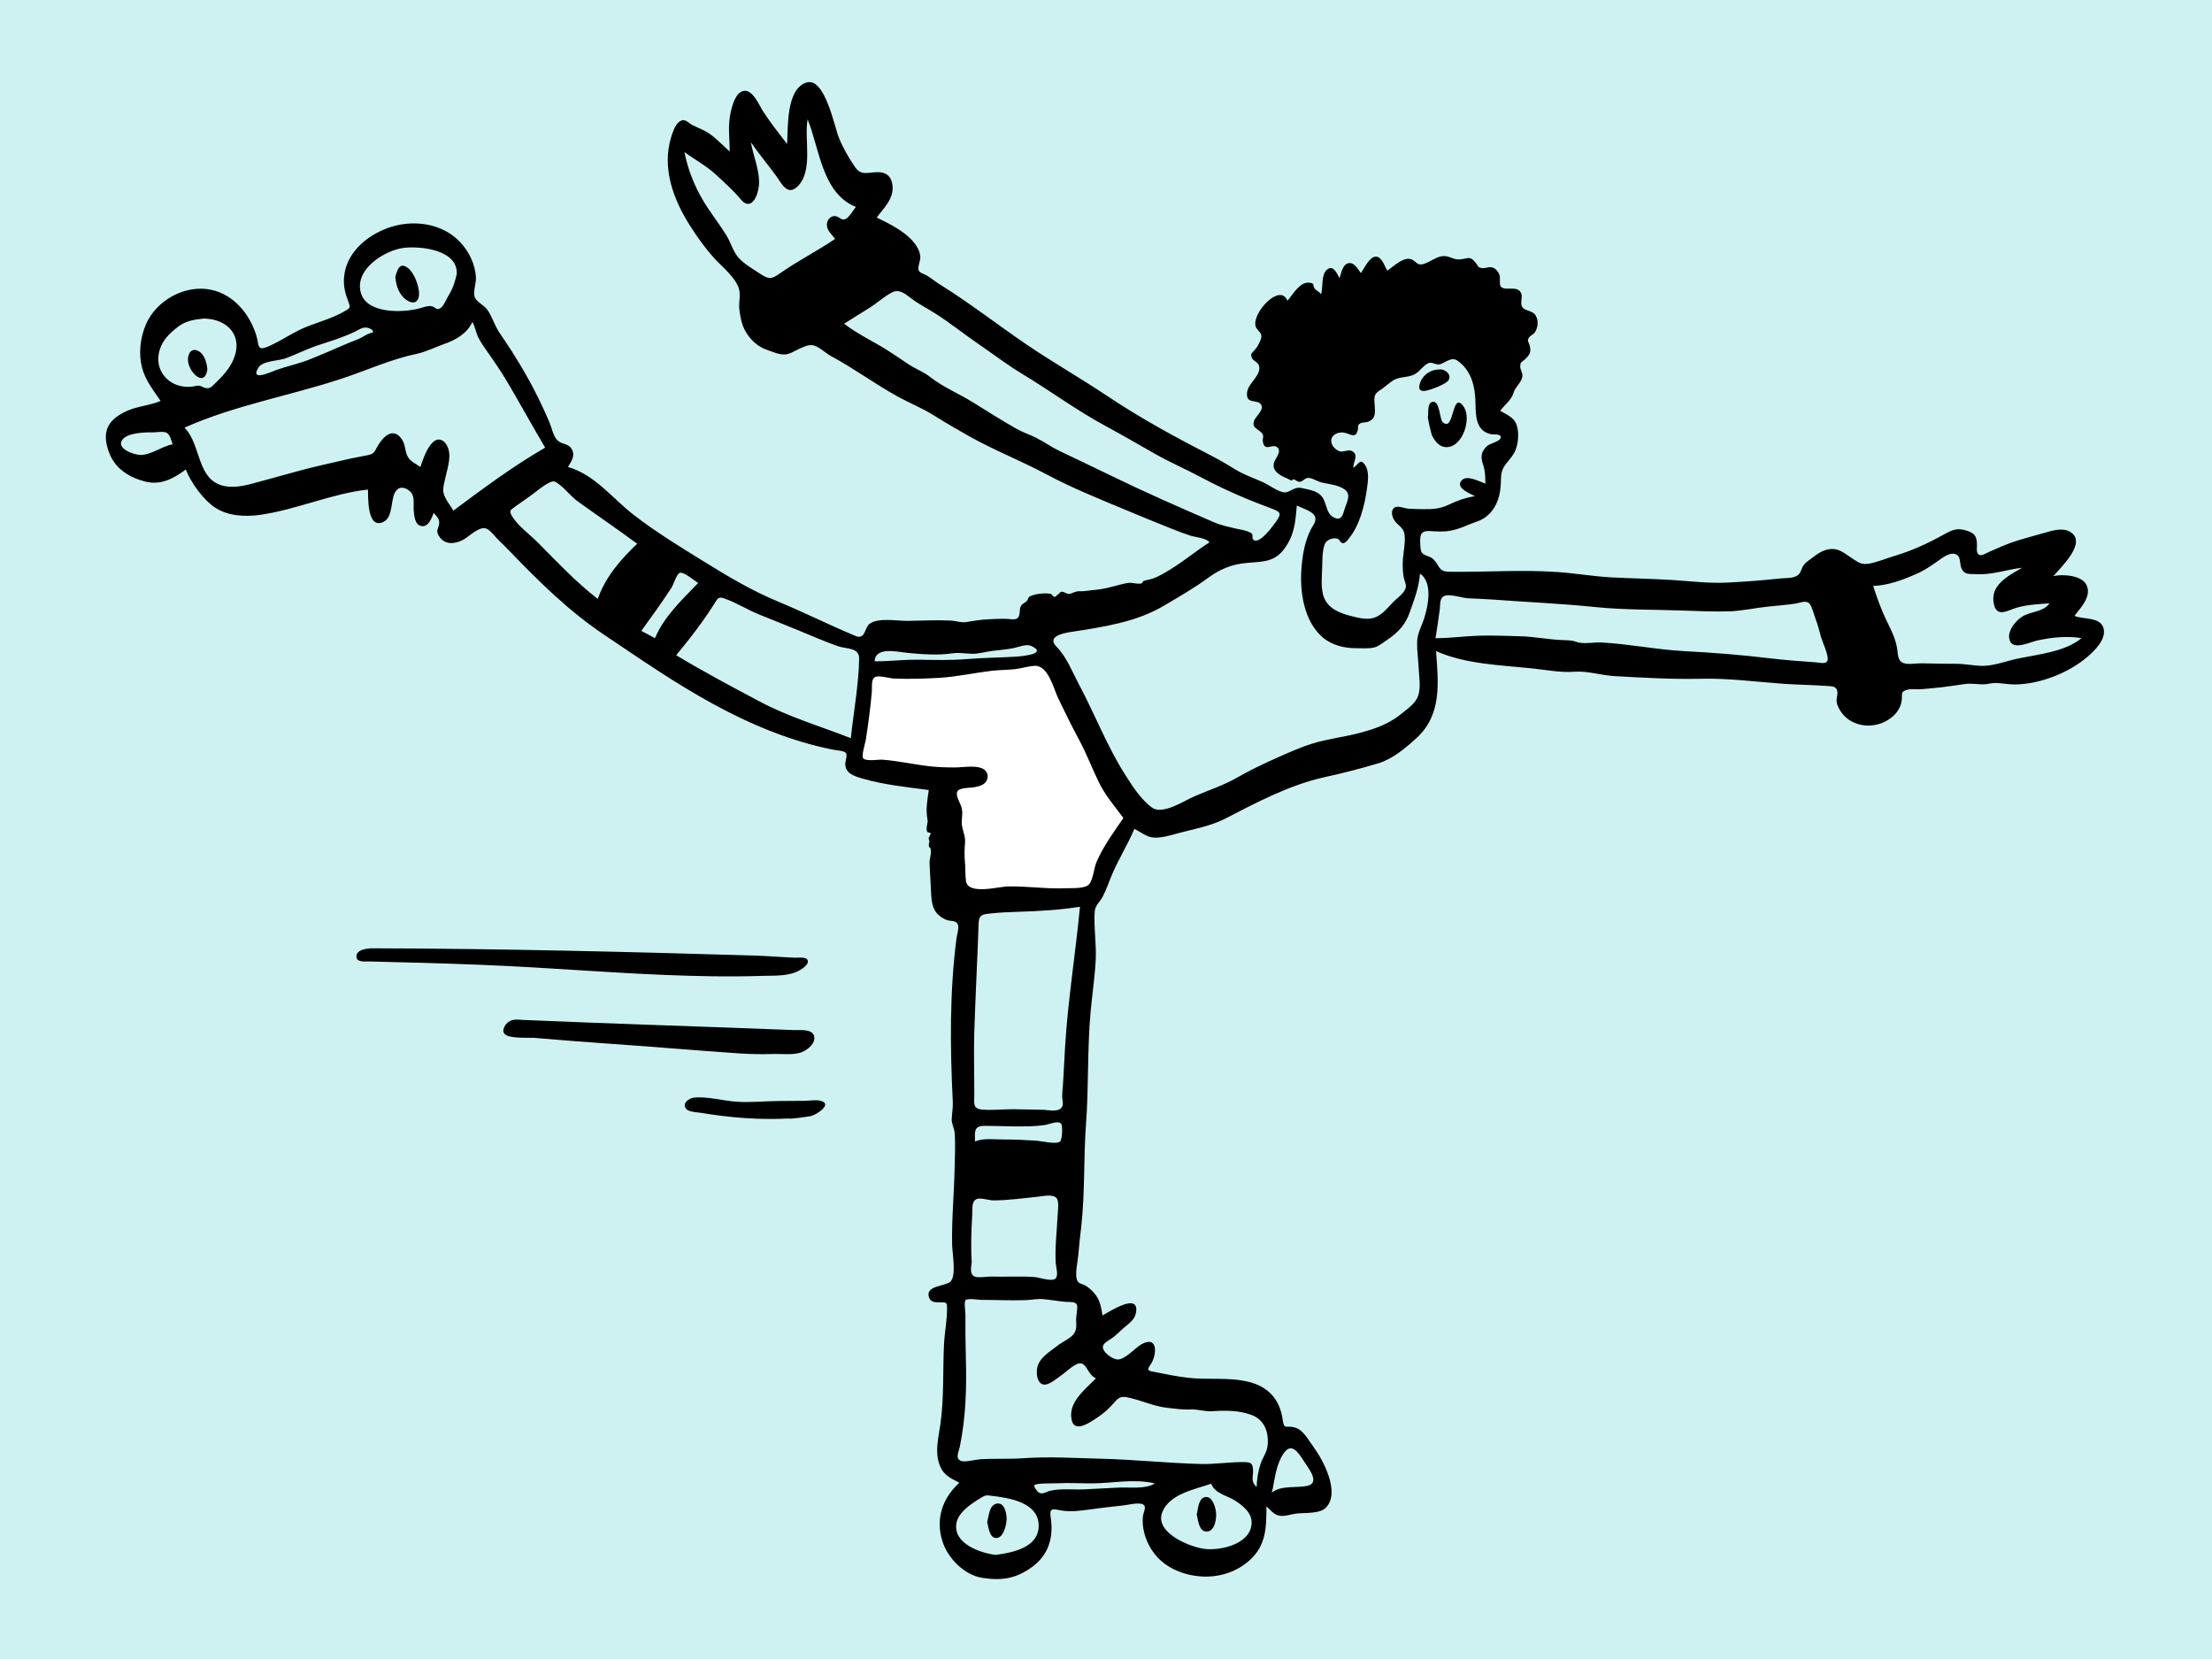
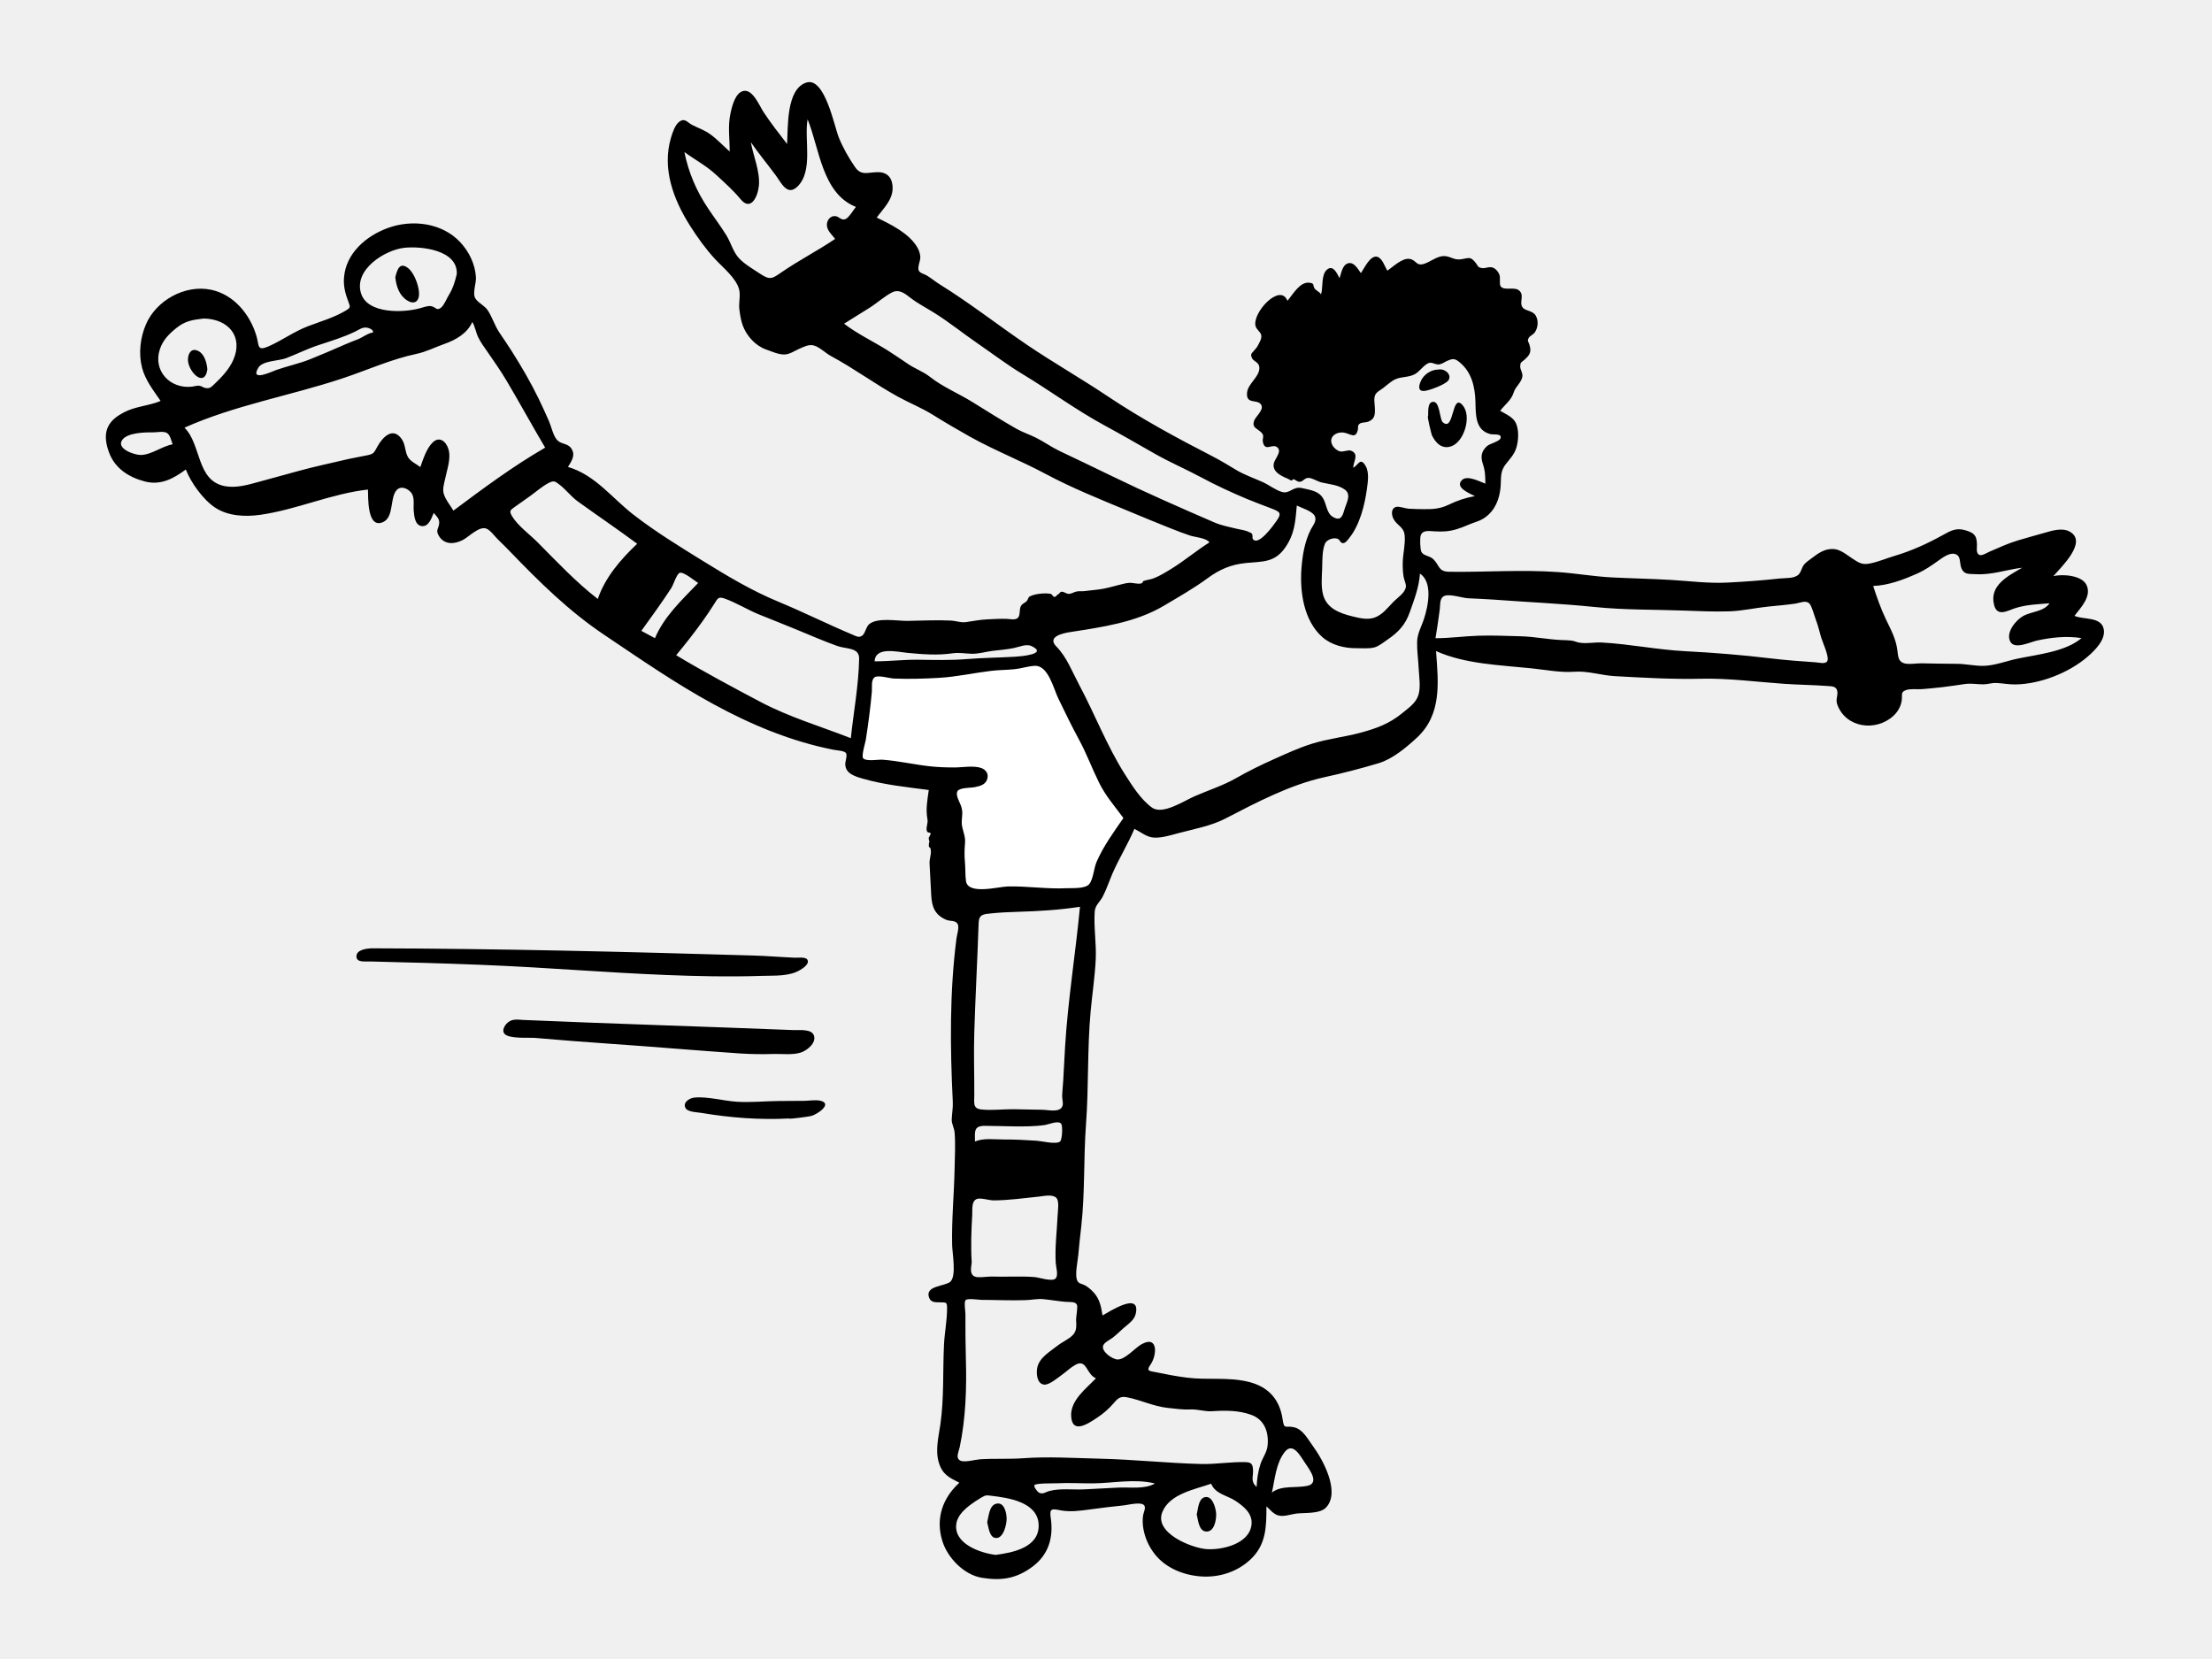
<svg xmlns="http://www.w3.org/2000/svg" viewBox="0 0 1024 768" version="1.1">
-   <g id="react-group-132" stroke="none" stroke-width="1" fill="#CDF2F1" fill-rule="evenodd">
+   <g id="react-group-132" stroke="none" stroke-width="1" fill="#CDF2F1" fill-opacity="1" fill-rule="evenodd">
    <g id="react-group-133">
-       <rect id="react-rect-135" x="0" y="0" width="1024" height="768" />
      <path d="M436.795,309.52 C426.166,310.199 415.45,309.922 404.812,309.584 C403.764,309.55 401.258,309.063 400.619,309.689 C399.885,310.41 400.041,314.384 399.919,315.368 C399.001,322.823 398.081,330.28 397.163,337.735 C396.74,341.159 396.318,344.583 395.896,348.006 C395.776,348.979 394.584,353.188 395.153,354.032 C396.188,355.568 403.599,355.919 405.552,356.295 L428.811,360.775 C431.001,361.197 436.591,361.296 437.607,363.026 C438.251,364.124 437.858,367.096 437.934,368.342 L438.566,378.619 C439.395,392.08 440.224,405.54 441.051,419 C457.513,417.677 473.974,416.354 490.433,415.03 C494.439,414.708 498.445,414.387 502.449,414.065 C503.403,413.988 505.401,414.189 506.18,413.662 C507.88,412.511 509.329,407.586 510.247,405.816 C512.584,401.305 514.922,396.794 517.26,392.282 C519.513,387.935 521.766,383.588 524.019,379.24 C524.596,378.128 526.035,376.271 526,375.055 C525.959,373.683 523.914,371.228 523.275,370.057 C521.403,366.622 519.531,363.187 517.658,359.752 C508.388,342.744 499.119,325.736 489.848,308.729 C489.378,307.867 488.329,304.732 487.41,304.256 C485.625,303.332 479.38,305.191 477.456,305.411 C463.936,306.954 450.38,308.654 436.795,309.52" id="react-path-136" fill="#fff" />
      <g id="react-group-134" transform="translate(49, 38)" fill="#000">
        <path d="M231,242.303 C234.286,246.202 237.572,250.101 240.859,254 C249.572,243.245 258.286,232.49 267,221.735 C262.631,219.783 258.263,217.831 253.895,215.878 C250.018,214.146 250.513,214.97 248.06,218.404 C242.374,226.371 236.686,234.337 231,242.303" id="react-path-137" />
        <path d="M399.041,495.999 C399.027,501.666 399.014,507.333 399,513 C416.334,512.146 433.667,511.293 451,510.439 C450.213,508.062 449.425,505.684 448.638,503.308 C448.023,501.45 447.245,495.837 445.75,494.591 C444.116,493.23 436.933,494.634 434.739,494.713 C422.84,495.142 410.94,495.57 399.041,495.999" id="react-path-138" />
        <path d="M357.748,67 C337.499,79.792 317.25,92.585 297,105.378 C301.471,110.607 305.941,115.835 310.411,121.064 C311.482,122.317 311.672,123.11 312.897,122.988 C314.322,122.846 316.72,120.609 317.907,119.869 C332.262,110.934 346.616,102 360.97,93.066 C365.313,90.362 369.656,87.658 374,84.955 C368.583,78.97 363.165,72.985 357.748,67" id="react-path-139" />
        <path d="M828.225,266.944 C827.493,260.997 824.495,254.952 822.301,249.445 C819.716,242.955 816.993,236.52 814.205,230.116 C812.439,226.061 811.799,227.058 807.183,227.239 C801.788,227.449 796.393,227.661 791,227.872 C795.153,242.951 799.307,258.03 803.46,273.109 C804.179,275.719 805.341,285.505 807.607,286.826 C808.391,287.284 811.101,286.695 811.99,286.662 C814.535,286.566 817.079,286.471 819.624,286.376 C823.083,286.246 826.541,286.117 830,285.987 C829.518,279.633 829.003,273.27 828.225,266.944" id="react-path-140" />
        <path d="M485.636,648.752 C476.355,646.407 466.258,648.629 456.906,648.695 C451.397,648.734 445.9,648.366 440.393,648.65 C438.548,648.745 430.11,648.5 429.823,649.61 C429.602,650.461 431.28,652.607 431.93,652.961 C433.752,653.955 435.033,652.678 436.872,652.205 C441.854,650.919 447.68,651.712 452.8,651.468 C458.156,651.213 463.511,650.894 468.867,650.648 C474.203,650.402 481.011,651.509 485.636,648.752 M30.925,167.677 C30.213,166.045 29.92,163.456 28.284,162.434 C26.769,161.487 23.593,162.179 21.842,162.154 C18.118,162.104 10.033,162.248 7.6,165.638 C4.642,169.759 13.344,172.697 16.245,172.619 C21.287,172.482 25.875,168.609 30.925,167.677 M123.619,115.95 C124.003,114.906 122.656,114.216 121.683,113.884 C119.207,113.038 117.578,114.445 115.399,115.504 C109.897,118.177 103.915,119.944 98.127,121.875 C93.088,123.556 88.414,125.912 83.472,127.805 C79.969,129.147 72.575,128.886 70.558,132.272 C66.574,138.961 77.009,133.944 78.847,133.295 C84.123,131.435 89.739,130.288 94.91,128.162 C99.888,126.116 104.963,124.035 109.889,121.819 C112.136,120.808 114.371,119.95 116.662,119.067 C118.806,118.241 121.339,116.168 123.619,115.95 M274.19,231.883 C272.875,231.077 267.487,226.578 265.677,227.171 C264.263,227.636 262.681,232.804 261.8,234.161 C257.387,240.956 252.628,247.47 247.897,254.042 C249.996,255.172 252.096,256.3 254.196,257.429 C258.478,247.283 266.733,239.69 274.19,231.883 M355.891,268.147 C362.649,268.163 369.344,267.316 376.094,267.41 C383.658,267.515 391.09,267.72 398.646,267.103 C406.082,266.494 413.489,266.464 420.925,266.012 C423.263,265.87 436.287,264.876 428.658,261.152 C426.091,259.899 423.004,261.46 420.216,262.023 C416.986,262.675 413.726,262.919 410.461,263.312 C407.349,263.687 404.045,264.722 400.906,264.646 C397.613,264.565 395.141,263.977 391.831,264.453 C384.97,265.441 378.138,264.888 371.28,264.252 C366.551,263.813 356.17,261.154 355.891,268.147 M539.799,652.954 C544.149,649.446 551.028,650.965 556.196,649.847 C561.903,648.611 557.409,642.563 555.221,639.343 C552.94,635.985 549.505,629.275 545.67,634.244 C541.664,639.436 541.192,646.756 539.799,652.954 M402.884,500.542 C402.739,503.695 401.178,506.939 404.457,508.022 C407.604,509.06 413.006,507.482 416.267,507.201 C420.518,506.833 424.7,506.132 428.938,505.694 C430.829,505.499 432.73,505.354 434.632,505.528 C435.942,505.647 439.099,507.07 440.27,506.481 C441.708,505.758 442.405,501.857 441.23,500.353 C439.957,498.723 432.266,500.339 429.514,500.548 C420.549,501.227 411.811,500.141 402.884,500.542 M402.335,490.427 C406.463,488.727 411.366,489.523 415.712,489.499 C420.826,489.473 425.88,489.752 430.982,490.084 C433.239,490.231 439.823,491.904 441.717,490.459 C442.713,489.7 443.071,483.192 442.227,482.195 C440.849,480.565 436.525,482.526 434.754,482.791 C430.01,483.495 425.169,483.477 420.383,483.433 C415.903,483.393 411.41,483.194 406.933,483.184 C401.628,483.171 402.346,485.881 402.335,490.427 M260.351,223.613 C258.665,222.635 253.13,218.143 251.063,218.825 C249.304,219.405 247.436,224.767 246.386,226.451 C244.384,229.661 242.27,232.808 240.196,235.972 C238.87,237.995 235.335,241.65 235.939,244.384 C236.26,245.84 239.204,248.355 240.691,247.913 C242.225,247.458 244.752,241.752 245.603,240.626 C250.211,234.539 256.001,229.959 260.351,223.613 M797.031,230.204 C802.937,241.781 803.697,254.871 806.897,267.296 C807.642,270.188 808.79,273.042 809.422,275.951 C809.775,277.572 809.126,280.349 810.033,281.728 C812.305,285.182 822.812,284.085 825.079,281.045 C826.41,279.259 825.376,277.407 824.81,275.553 C824.044,273.049 824.411,270.868 823.967,268.369 C823.079,263.36 818.566,258.305 816.424,253.682 C814.085,248.631 813.01,242.555 809.659,238.044 C807.416,235.026 801.126,228.797 797.031,230.204 M411.9,681.804 C419.804,680.764 432.235,678.415 431.821,667.793 C431.409,657.236 417.568,655.361 409.863,654.435 C407.605,654.164 407.359,654.034 405.067,655.403 C403.491,656.344 401.922,657.349 400.453,658.445 C397.592,660.582 394.351,663.491 393.741,667.218 C392.191,676.684 404.965,680.964 411.9,681.804 M366.726,82.067 C370.312,82.447 365.542,78.962 364.638,78.54 C361.894,77.26 358.846,77.492 355.933,77.979 C348.885,79.157 342.647,85.074 336.624,88.733 C330.247,92.606 323.952,96.986 317.302,100.366 C314.262,101.913 311.748,103.225 309.222,105.532 C307.934,106.708 307.488,107.524 305.757,107.523 C304.797,107.523 302.657,105.28 301.635,106.578 C298.783,110.2 313.154,111.372 314.654,111.127 C322.147,109.901 328.648,107.058 335.077,103.202 C341.642,99.267 348.613,96.072 355.211,92.241 C358.062,90.584 360.504,88.388 363.105,86.42 C363.477,86.138 364.151,85.188 364.527,84.827 C365.132,85.005 365.638,84.848 366.045,84.357 C366.257,83.589 366.484,82.825 366.726,82.067 M511.681,648.851 C504.393,651.438 492.479,653.452 489.059,662.001 C485.186,671.686 502.596,678.591 509.428,679.117 C516.606,679.668 529.362,676.763 530.362,667.838 C530.937,662.701 526.864,659.422 523.058,656.86 C519.169,654.24 513.616,653.678 511.681,648.851 M45.332,109.457 C40.18,110.049 36.679,110.557 32.575,113.9 C29.17,116.675 26.364,119.478 24.977,123.759 C21.769,133.652 29.698,142.146 39.882,140.994 C41.005,140.867 42.102,140.452 43.242,140.566 C44.289,140.672 45.021,141.423 45.906,141.574 C47.992,141.928 48.396,141.562 50.108,139.939 C53.599,136.626 57.104,132.987 59.038,128.517 C63.695,117.752 56.691,109.65 45.332,109.457 M162.461,88.839 C162.961,77.698 146.001,75.867 138.181,76.714 C129.301,77.677 114.734,86.692 118.115,97.753 C121.092,107.488 137.884,106.746 145.141,104.767 C146.694,104.344 149.107,103.425 150.635,103.736 C152.93,104.201 153.041,106.09 155.204,104.38 C156.563,103.305 157.791,100.174 158.75,98.632 C160.663,95.56 161.651,92.356 162.461,88.839 M400.84,546.378 C400.606,548.763 399.695,551.83 402.263,552.966 C403.85,553.667 408.253,552.899 409.847,552.955 C416.501,553.192 423.33,552.663 429.943,553.191 C431.898,553.348 437.742,555.332 439.482,554.002 C441.183,552.701 439.855,548.633 439.742,546.812 C439.279,539.381 440.275,532.158 440.595,524.768 C440.68,522.783 441.499,517.961 439.978,516.491 C438.125,514.701 434.014,515.736 431.806,515.96 C424.918,516.657 417.831,517.679 410.906,517.694 C409.006,517.698 404.797,516.349 403.149,517.06 C400.616,518.152 401.212,521.963 401.073,524.396 C400.649,531.731 400.368,539.036 400.84,546.378 M245.972,213.718 C236.94,207.027 227.578,200.683 218.547,194.177 C215.331,191.861 212.94,188.554 209.927,186.294 C208.037,184.874 207.461,184.257 204.877,185.627 C201.892,187.211 199.117,189.698 196.363,191.663 C194.05,193.313 191.726,194.949 189.41,196.592 C187.264,198.114 186.545,198.46 188.066,200.988 C190.742,205.437 196.299,209.451 199.932,213.11 C208.898,222.138 217.655,231.479 227.729,239.278 C231.191,229.176 238.355,220.961 245.972,213.718 M347.217,57.777 C331.538,51.582 330.349,30.606 324.865,17.236 C323.167,26.389 327.672,41.265 320.066,48.453 C315.389,52.873 312.679,46.635 310.168,43.24 C306.343,38.069 302.238,33.126 298.587,27.825 C299.708,34.221 302.92,41.399 302.32,47.903 C301.848,53.009 298.584,60.004 293.834,54.213 C290.572,50.237 286.396,46.517 282.592,42.99 C278.019,38.75 272.801,36.011 267.83,32.395 C269.755,41.96 273.424,50.45 278.834,58.545 C281.609,62.699 284.646,66.688 287.266,70.944 C289.407,74.423 290.417,78.75 293.254,81.706 C295.904,84.467 299.801,86.671 302.974,88.792 C307.493,91.812 308.576,90.953 312.731,88.083 C320.774,82.529 329.507,78.082 337.602,72.598 C336.104,70.617 333.711,68.66 333.789,65.963 C333.852,63.78 335.523,61.793 337.759,62.054 C339.512,62.259 340.322,64.095 342.272,63.475 C343.921,62.951 346.174,59.015 347.217,57.777 M887.106,224.822 C879.84,225.679 873.057,228.268 865.61,227.796 C862.597,227.605 860.347,228.161 859.023,225.136 C857.966,222.72 859.048,219.048 855.727,218.39 C853.266,217.903 850.22,220.189 848.401,221.482 C845.132,223.807 842.235,225.87 838.534,227.512 C831.972,230.423 825.311,232.954 818.139,233.272 C819.875,238.541 821.702,243.818 824.105,248.826 C826.408,253.627 828.674,257.711 829.359,263.058 C829.652,265.347 829.652,267.841 831.898,268.847 C834.102,269.835 838.03,269.021 840.416,269.063 C845.879,269.161 851.345,269.289 856.808,269.302 C860.972,269.31 865.113,270.302 869.167,270.245 C874.207,270.172 879.91,267.981 884.825,266.941 C894.139,264.971 907.172,263.749 914.594,257.396 C907.724,256.315 900.726,257.051 893.977,258.531 C890.888,259.21 883.8,262.74 881.729,259.205 C879.262,254.994 884.09,249.18 887.497,247.224 C891.341,245.014 897.077,245.253 899.786,241.272 C894.669,241.704 889.278,241.893 884.331,243.398 C880.54,244.551 875.648,247.836 874.148,242.147 C871.717,232.931 880.768,228.56 887.106,224.822 M344.869,303.725 C346.153,291.525 348.509,279.196 348.718,266.913 C348.807,261.607 342.811,262.556 338.615,261.048 C332.515,258.857 326.536,256.263 320.546,253.791 C314.576,251.326 308.573,248.95 302.582,246.536 C297.143,244.346 291.923,241.033 286.439,239.086 C283.454,238.026 283.222,239.061 281.49,241.8 C279.805,244.465 278.035,247.073 276.203,249.638 C272.355,255.027 268.235,260.215 264.024,265.322 C276.694,272.95 289.92,280 302.994,286.913 C316.336,293.969 330.849,298.24 344.869,303.725 M615.527,257.444 C622.229,257.46 628.755,256.496 635.428,256.291 C642.024,256.089 648.403,256.378 654.945,256.55 C661.228,256.714 667.388,257.988 673.654,258.285 C675.178,258.357 676.762,258.351 678.277,258.52 C679.802,258.69 680.705,259.256 682.119,259.496 C685.595,260.086 688.979,259.251 692.486,259.438 C705.415,260.129 718.154,262.785 731.088,263.458 C744.382,264.151 757.359,265.183 770.593,266.777 C777.588,267.62 784.594,268.115 791.621,268.608 C793.061,268.709 796.147,269.616 796.936,267.972 C797.895,265.976 794.643,259.155 794.043,257.042 C793.266,254.295 792.626,251.487 791.581,248.823 C790.969,247.267 789.679,242.185 788.438,241.197 C786.707,239.82 784.122,241.143 782.102,241.435 C778.009,242.026 773.848,242.379 769.733,242.784 C763.64,243.387 757.543,244.826 751.455,245.009 C744.582,245.214 737.744,244.92 730.88,244.664 C717.131,244.149 703.051,244.415 689.373,243.011 C673.568,241.387 657.69,240.728 641.847,239.536 C638.092,239.253 634.326,239.182 630.567,238.956 C627.879,238.795 622.389,236.908 619.877,237.783 C617.324,238.673 617.808,241.694 617.519,244.042 C616.968,248.522 616.254,252.989 615.527,257.444 M450.951,381.775 C441.414,383.241 432.057,383.815 422.416,384.092 C418.163,384.214 413.938,384.418 409.702,384.844 C406.161,385.2 404.175,385.355 404.045,389.232 C403.468,406.239 402.544,423.062 402.021,440.075 C401.725,449.681 402.066,459.298 402.032,468.907 C402.019,472.554 401.272,475.183 405.28,475.609 C410.15,476.126 415.259,475.447 420.158,475.493 C424.668,475.537 429.179,475.647 433.688,475.746 C436.584,475.808 441.952,477.249 442.925,473.743 C443.234,472.621 442.676,470.652 442.705,469.412 C442.759,467.105 443.044,464.774 443.183,462.467 C443.502,457.175 443.734,451.878 444.056,446.586 C445.371,424.904 448.906,403.4 450.951,381.775 M341.748,111.849 C348.039,116.675 355.194,119.996 361.919,124.217 C365.143,126.241 368.255,128.412 371.414,130.533 C374.663,132.716 378.438,134.039 381.509,136.463 C387.45,141.157 394.802,144.147 401.329,148.219 C407.962,152.358 414.573,156.503 421.356,160.391 C424.358,162.112 427.64,163.146 430.719,164.698 C434.408,166.559 437.756,168.997 441.497,170.775 C449.504,174.584 457.5,178.396 465.473,182.278 C481.125,189.897 497.168,196.937 513.146,203.841 C516.551,205.312 520.131,205.958 523.72,206.827 C525.415,207.237 527.564,207.45 529.092,208.265 C529.566,208.519 530.069,208.555 530.447,208.981 C531.168,209.799 530.556,210.944 531,211.552 C533.487,214.958 540.397,205.387 542.005,203.068 C544.486,199.484 543.479,198.904 539.647,197.417 C535.782,195.917 531.881,194.503 528.057,192.901 C521.015,189.949 513.811,186.609 507.082,182.993 C500.084,179.231 492.796,176.125 485.871,172.201 C478.104,167.801 470.398,163.311 462.544,159.066 C449.291,151.905 437.117,142.876 424.242,135.103 C417.132,130.812 410.45,125.705 403.572,120.98 C396.859,116.369 390.497,111.22 383.642,106.912 C379.871,104.542 375.95,102.57 372.426,99.833 C369.792,97.788 367.164,95.689 363.863,97.406 C360.295,99.261 356.928,102.38 353.463,104.534 C349.554,106.966 345.652,109.41 341.748,111.849 M633.784,191.662 C631.744,190.593 624.246,187.741 627.766,184.246 C630.271,181.759 636.193,185.064 638.621,185.886 C638.57,182.448 638.575,180.076 637.469,176.798 C636.357,173.504 636.665,171.013 639.375,168.516 C640.614,167.374 645.109,166.389 645.63,164.891 C646.441,162.563 642.408,163.302 641.032,162.976 C633.759,161.256 634.199,153.632 634.018,147.795 C633.805,140.932 632.199,134.333 626.896,129.873 C624.5,127.858 623.636,127.855 620.684,129.178 C619.597,129.665 618.617,130.45 617.417,130.666 C615.72,130.971 614.582,129.865 613.072,129.94 C610.732,130.056 608.343,133.927 606.065,135.164 C603.115,136.766 600.211,136.288 597.296,137.434 C594.703,138.453 592.197,141.219 589.778,142.69 C586.485,144.693 587.235,146.658 587.446,150.594 C587.621,153.877 587.516,156.031 584.287,157.249 C583.246,157.642 581.415,157.465 580.529,158.097 C579.22,159.03 579.929,159.731 579.508,161.292 C578.439,165.239 576.175,162.83 573.285,162.303 C569.765,161.66 565.888,164.144 567.727,167.922 C568.384,169.274 569.797,170.505 571.21,170.926 C572.882,171.423 574.968,170.054 576.511,170.672 C580.444,172.248 577.3,175.982 577.488,178.526 C579.875,177.231 580.686,173.518 583.154,177.634 C584.936,180.608 584.227,185.127 583.784,188.374 C582.757,195.888 580.453,205.092 575.566,211.119 C574.862,211.987 573.811,213.618 572.488,213.412 C571.387,213.242 571.255,211.814 570.304,211.449 C568.263,210.663 565.137,211.827 564.355,213.717 C563.034,216.911 563.172,221.598 563.068,224.978 C562.947,228.87 562.49,233.272 563.434,237.089 C565.046,243.608 571.111,245.878 577.01,247.318 C580.298,248.119 583.902,249.055 587.23,247.928 C590.86,246.699 593.355,243.401 595.914,240.739 C597.838,238.738 601.571,236.461 601.822,233.566 C601.94,232.212 600.976,230.344 600.757,228.957 C600.408,226.755 600.31,224.53 600.368,222.301 C600.476,218.209 601.621,214.048 601.272,209.955 C600.912,205.768 597.8,205.467 596.105,202.242 C595.095,200.318 594.858,197.322 597.314,196.667 C598.742,196.287 601.415,197.37 602.961,197.48 C605.32,197.648 607.709,197.685 610.074,197.708 C614.433,197.753 617.717,197.529 621.663,195.631 C625.723,193.679 629.35,192.461 633.784,191.662 M532.722,650.362 C532.886,646.793 533.383,643.224 534.488,639.817 C535.428,636.921 537.444,634.386 537.784,631.394 C538.491,625.15 536.421,619.283 530.403,617.031 C524.566,614.846 518.243,614.881 512.15,615.291 C508.611,615.529 505.613,614.318 502.141,614.478 C498.486,614.647 495.261,614.145 491.631,613.761 C484.89,613.044 479.145,610.076 472.598,608.82 C469.394,608.206 468.286,609.573 466.326,611.828 C464.166,614.311 461.734,616.4 458.997,618.224 C454.791,621.028 447.265,626.179 446.864,617.487 C446.527,610.191 453.834,604.786 458.346,600.061 C453.775,598.119 454.166,590.905 448.855,593.808 C446.551,595.068 444.731,596.931 442.602,598.442 C440.81,599.714 436.698,603.255 434.341,602.979 C431.015,602.59 430.659,597.863 431.158,595.24 C432.063,590.476 437.042,587.734 440.577,584.936 C442.712,583.245 445.907,581.914 447.722,579.929 C449.651,577.818 449.222,575.453 449.157,572.801 C449.128,571.594 450.033,567.048 449.541,566.006 C448.784,564.399 446.162,564.824 444.293,564.658 C440.825,564.348 437.383,563.74 433.928,563.413 C431.22,563.157 428.618,563.768 425.908,563.867 C419.063,564.118 412.138,563.761 405.284,563.742 C404.04,563.738 398.829,562.848 397.963,563.924 C397.215,564.851 397.927,569.15 397.923,570.261 C397.9,577.159 397.923,584.048 398.129,590.943 C398.534,604.549 398.079,618.519 395.285,631.892 C394.779,634.315 393.186,637 395.642,638.192 C397.531,639.11 402.573,637.684 404.633,637.55 C411.313,637.113 418.066,637.543 424.71,637.058 C436.277,636.212 448.24,636.989 460.038,637.263 C475.734,637.629 491.341,639.326 507.032,639.728 C513.852,639.903 520.789,638.658 527.521,638.864 C530.167,638.945 530.916,639.615 531.065,642.45 C531.242,645.82 529.777,647.628 532.722,650.362 M203.375,169.228 C197.346,159.044 191.663,148.658 185.64,138.471 C182.92,133.871 179.865,129.498 176.828,125.105 C175.272,122.854 173.552,120.58 172.363,118.101 C171.273,115.832 170.948,113.222 169.665,111.044 C167.238,116.41 162.028,119.354 156.575,121.275 C152.338,122.767 148.204,124.905 143.784,125.826 C132.222,128.238 120.785,133.434 109.44,137.201 C85.349,145.199 59.598,149.591 36.404,159.983 C44.318,167.817 41.86,184.521 55.065,187.047 C60.319,188.053 65.806,186.436 70.834,185.051 C77.183,183.301 83.537,181.565 89.893,179.835 C96.789,177.956 103.754,176.497 110.706,174.857 C114.198,174.033 117.712,173.461 121.211,172.719 C124.125,172.1 124.16,171.495 125.687,168.749 C128.27,164.108 133.06,159.361 137.112,165.484 C138.761,167.978 138.412,171.108 139.858,173.58 C141.093,175.691 143.734,176.786 145.591,178.212 C146.879,174.575 148.418,169.648 151.265,166.854 C154.371,163.805 157.457,166.258 158.575,169.841 C159.918,174.147 157.938,179.386 157.072,183.622 C156.649,185.693 155.846,188.072 156.332,190.196 C156.978,193.018 159.437,195.927 160.902,198.376 C174.595,188.17 188.583,177.748 203.375,169.228 M471.063,340.69 C467.053,335.255 462.815,330.439 459.806,324.35 C456.589,317.843 453.987,310.834 450.556,304.492 C447.149,298.194 444.013,291.777 440.903,285.311 C438.732,280.798 436.261,269.963 430.044,270.234 C426.939,270.37 423.771,271.489 420.647,271.795 C416.985,272.156 413.308,272.135 409.65,272.582 C401.627,273.563 393.817,275.318 385.72,275.793 C378.762,276.202 371.714,276.411 364.747,276.108 C362.849,276.026 357.907,274.547 356.147,275.394 C354.095,276.382 354.781,280.235 354.608,282.207 C353.953,289.624 352.951,297.048 351.824,304.405 C351.631,305.66 349.692,311.93 350.56,312.99 C351.898,314.625 357.649,313.532 359.525,313.677 C366.924,314.246 374.194,315.936 381.565,316.754 C385.303,317.168 389.046,317.264 392.805,317.277 C396.457,317.29 401.785,316.282 405.249,317.533 C407.477,318.338 408.741,320.231 408.022,322.642 C407.229,325.3 404.651,325.894 402.26,326.392 C400.507,326.756 395.422,326.553 394.318,328.165 C393.123,329.91 395.216,333.198 395.806,334.853 C396.937,338.025 396.295,339.387 396.212,342.49 C396.122,345.755 398.013,348.629 397.761,351.931 C397.515,355.159 397.381,357.736 397.695,361.027 C397.972,363.918 397.779,367.085 398.185,369.893 C399.124,376.393 413.178,372.461 417.539,372.364 C426.554,372.162 435.605,373.62 444.586,373.188 C447.228,373.061 453.355,373.541 455.217,371.297 C457.106,369.025 457.406,363.84 458.624,361.028 C461.804,353.68 466.545,347.239 471.063,340.69 M551.333,196.024 C550.676,203.565 550.31,209.374 545.794,215.72 C540.973,222.496 535.428,221.889 527.815,222.634 C520.982,223.303 515.621,225.561 510.132,229.601 C503.677,234.352 496.715,238.297 489.836,242.386 C476.75,250.166 461.143,252.317 446.283,254.629 C442.547,255.211 435.65,256.883 440.046,261.311 C444.772,266.072 447.419,273.097 450.595,279.053 C457.875,292.71 463.456,307.379 471.76,320.458 C475.114,325.742 479.128,332.118 484.277,335.849 C489.165,339.389 498.977,332.814 503.953,330.639 C510.42,327.812 517.206,325.667 523.299,322.179 C528.982,318.925 534.766,316.118 540.739,313.44 C546.604,310.809 552.284,308.19 558.427,306.27 C565.655,304.011 573.293,303.209 580.635,301.241 C588.168,299.223 594.113,297.083 600.2,292.09 C603.029,289.771 606.476,287.451 607.615,283.785 C608.781,280.035 607.922,275.252 607.746,271.406 C607.561,267.387 606.936,263.27 607.018,259.249 C607.1,255.196 609.088,252.015 610.289,248.248 C612.183,242.305 614.338,231.529 608.339,227.527 C607.916,233.876 605.677,239.574 603.58,245.53 C601.56,251.267 598.243,254.776 593.284,258.121 C591.397,259.393 589.356,261.165 587.122,261.743 C584.754,262.357 581.439,262.042 578.977,262.069 C573.438,262.127 567.437,260.676 563.171,256.943 C554.536,249.384 552.651,235.837 553.485,225.091 C553.966,218.911 554.984,212.684 557.817,207.108 C558.791,205.19 560.728,203.144 559.647,200.899 C558.515,198.548 553.449,197.125 551.333,196.024 M380.959,327.71 C370.774,326.381 360.168,325.299 350.275,322.424 C346.675,321.378 342.333,320.054 342.295,315.737 C342.283,314.412 343.275,312.019 342.704,310.773 C342.119,309.496 338.472,309.41 336.784,309.074 C317.163,305.183 298.938,297.577 281.422,288.052 C263.707,278.418 247.343,267.05 230.627,255.823 C214.318,244.87 200.767,231.493 187.211,217.426 C185.328,215.472 183.396,213.568 181.451,211.675 C180.032,210.293 178.061,207.479 176.196,206.729 C172.843,205.381 168.155,210.488 165.191,212.008 C161.334,213.986 156.734,214.285 154.189,210.117 C152.508,207.364 154.071,206.861 154.312,204.27 C154.51,202.14 153.052,200.933 151.77,199.45 C150.781,201.784 149.466,206.055 146.1,205.524 C143.075,205.048 142.743,200.878 142.528,198.501 C142.276,195.729 143.14,192.208 141.264,189.965 C139.789,188.2 136.906,186.91 135.017,188.509 C131.217,191.725 133.682,201.304 128.319,203.692 C120.758,207.057 121.495,191.699 121.335,188.629 C104.407,190.501 88.497,197.895 71.551,200.315 C64.654,201.3 56.688,200.977 50.669,197.04 C45.134,193.421 39.386,185.457 37.02,179.346 C31.343,183.554 25.408,186.78 18.119,184.903 C10.709,182.994 4.19,178.883 1.468,171.435 C-1.266,163.96 -0.475,158.267 6.349,154.048 C9.141,152.321 11.348,151.475 14.421,150.641 C17.824,149.718 22.134,149.05 25.346,147.588 C22.034,142.748 18.266,138.007 16.76,132.224 C15.062,125.702 15.91,118.364 18.543,112.197 C23.303,101.051 36.684,93.594 48.737,96.141 C59.256,98.364 66.7,107.47 69.687,117.43 C71.045,121.958 69.853,124.758 75.392,122.309 C81.682,119.526 87.186,115.432 93.683,112.977 C99.32,110.846 105.466,109.056 110.688,105.997 C113.391,104.414 113.264,104.278 112.162,101.373 C110.794,97.765 109.948,94.406 110.253,90.485 C111.126,79.259 120.418,71.301 130.361,67.607 C141.634,63.42 155.612,65.074 164.059,74.123 C168.163,78.52 170.964,84.298 171.322,90.348 C171.482,93.03 169.883,97.106 170.775,99.579 C171.551,101.73 175.223,103.38 176.64,105.436 C178.888,108.701 179.929,112.608 182.16,115.929 C184.094,118.804 186.053,121.656 187.911,124.583 C192.426,131.688 196.657,138.968 200.347,146.538 C202.035,150.001 203.62,153.514 205.166,157.043 C206.229,159.463 207.105,163.884 209.015,165.812 C210.945,167.761 213.822,167.137 215.478,169.604 C217.565,172.71 215.583,175.456 213.929,178.162 C226.505,181.846 234.227,192.494 244.291,200.298 C254.45,208.174 265.601,214.995 276.522,221.749 C287.89,228.779 299.051,235.48 311.428,240.589 C322.96,245.35 334.108,250.961 345.609,255.782 C347.22,256.458 348.476,257.354 350.071,256.305 C351.546,255.333 351.842,252.201 353.383,250.932 C357.288,247.716 366.474,249.5 371.121,249.427 C377.824,249.323 384.624,248.944 391.322,249.29 C393.589,249.407 395.78,250.311 398.001,250.011 C401.406,249.554 404.585,248.858 408.128,248.714 C411.077,248.594 414.021,248.376 416.975,248.482 C418.376,248.532 420.744,249.133 422,248.18 C423.567,246.993 422.623,244.143 423.693,242.415 C424.387,241.295 425.759,240.989 426.431,240.106 C426.345,240.218 427.501,238.225 427.18,238.478 C429.245,236.849 435.02,236.356 437.46,236.937 C438.164,237.104 438.279,238.29 439.166,238.293 C440.049,238.296 440.117,237.403 440.741,237.19 C441.389,236.967 441.563,236.07 442.429,235.934 C443.387,235.783 444.613,236.86 445.65,236.92 C446.818,236.987 447.933,236.213 449.019,235.911 C450.464,235.511 451.578,235.804 452.781,235.662 C454.975,235.402 457.334,235.155 459.613,234.888 C462.928,234.5 466.157,233.465 469.391,232.679 C470.808,232.333 472.225,231.931 473.687,231.821 C475.375,231.692 477.572,232.487 479.165,232.111 C480.528,231.79 479.418,231.303 480.599,230.894 C481.876,230.451 483.256,230.33 484.551,229.882 C487.525,228.852 490.269,227.142 492.941,225.511 C499.165,221.712 504.733,216.978 510.886,213.077 C509.481,211.033 504.252,210.687 502.04,209.964 C498.995,208.969 496.007,207.803 493.029,206.628 C486.258,203.955 479.537,201.152 472.818,198.353 C460.073,193.043 447.255,187.92 435.074,181.405 C423.631,175.286 411.41,170.517 400.064,164.179 C394.292,160.954 388.513,157.56 382.902,154.063 C377.674,150.805 372.049,148.584 366.633,145.605 C356.054,139.785 346.337,132.544 335.717,126.848 C333.209,125.503 330.424,122.655 327.718,121.923 C325.391,121.294 323.031,122.592 320.929,123.502 C318.702,124.466 316.612,126.049 314.112,126.103 C311.36,126.163 308.21,124.68 305.613,123.781 C300.787,122.112 296.595,117.485 294.84,112.666 C293.983,110.31 293.586,107.693 293.269,105.214 C292.894,102.276 293.886,98.822 293.17,96.028 C291.809,90.714 285.521,85.724 282.005,81.912 C277.639,77.179 273.855,71.882 270.408,66.453 C262.704,54.314 257.358,39.916 261.653,25.629 C262.308,23.451 263.475,19.853 265.402,18.404 C268.077,16.39 269.222,18.74 271.536,19.907 C274.41,21.358 277.137,22.202 279.831,24.173 C283.097,26.56 285.784,29.472 288.794,32.143 C288.81,25.976 287.85,20.57 289.181,14.394 C289.864,11.224 291.393,4.63 295.425,4.065 C299.609,3.478 302.609,11.06 304.429,13.826 C307.814,18.966 311.597,23.789 315.363,28.65 C315.852,21.109 314.851,3.18 324.332,0.214 C332.827,-2.445 337.219,20.45 339.277,25.573 C341.196,30.353 343.891,35.075 346.807,39.321 C349.862,43.77 353.192,41.504 357.927,41.713 C362.303,41.906 364.271,44.934 364.223,49.226 C364.161,54.657 359.846,58.624 356.86,62.721 C363.322,65.845 371.689,69.908 375.549,76.341 C376.405,77.766 376.994,79.402 377.047,81.084 C377.098,82.747 375.577,85.792 376.367,87.329 C376.944,88.453 378.892,88.86 379.929,89.472 C382.075,90.738 383.98,92.376 386.101,93.688 C399.997,102.291 413.062,112.57 426.467,121.652 C438.572,129.853 451.394,137.158 463.637,145.354 C479.206,155.775 495.575,164.642 512.24,173.209 C516.083,175.186 519.648,177.381 523.337,179.593 C527.123,181.863 531.641,183.396 535.681,185.234 C538.513,186.521 541.601,188.971 544.573,189.773 C548.109,190.728 549.598,186.976 553.718,187.949 C557.274,188.788 561.149,189.159 563.285,192.359 C565.156,195.165 564.982,199.457 567.996,201.271 C571.491,203.372 572.471,201.119 573.279,198.2 C574.198,194.878 576.794,191.08 573.608,188.689 C570.599,186.43 566.336,186.181 562.815,185.346 C561.031,184.923 558.665,183.379 556.966,183.239 C554.844,183.064 554.347,185.042 552.543,185.045 C551.584,185.046 550.741,184.118 549.827,183.823 C549.621,183.757 549.08,184.513 548.831,184.443 C547.938,184.193 547.866,183.894 546.994,183.537 C543.889,182.261 539.783,180.25 540.72,176.374 C541.222,174.294 544.629,170.949 542.251,169.042 C540.017,167.249 537.017,170.988 535.785,167.246 C534.911,164.588 537.044,163.875 534.331,161.687 C532.337,160.078 530.5,159.641 531.604,156.691 C532.313,154.791 536.006,151.902 534.948,149.611 C533.449,146.369 527.746,149.647 528.296,143.789 C528.688,139.594 533.964,136.565 533.999,132.437 C534.024,129.482 531.222,129.503 530.494,127.583 C529.774,125.686 530.431,125.693 531.482,124.361 C532.262,123.371 532.769,123.042 533.351,121.876 C534.06,120.458 535.283,118.622 534.823,116.973 C534.41,115.49 532.674,114.609 532.238,112.966 C530.593,106.779 543.662,92.721 546.992,101.24 C549.464,98.38 552.705,92.392 557.074,92.872 C559.716,93.162 558.586,93.916 559.504,95.442 C560.169,96.549 562.015,97.112 562.538,98.31 C563.574,95.094 562.475,89.134 565.354,86.774 C568.159,84.474 569.922,88.521 571.115,90.773 C571.883,88.648 572.376,84.661 575.024,83.899 C577.858,83.085 579.626,86.63 581.006,88.435 C582.493,86.323 585.28,80.096 588.491,80.855 C590.899,81.424 592.091,85.445 593.217,87.301 C595.852,85.57 600.005,81.402 603.416,81.843 C606.739,82.271 606.446,85.386 610.332,84.112 C613.149,83.187 616.078,80.731 619.069,80.547 C622.222,80.353 623.889,82.563 627.391,82.027 C631.108,81.458 631.676,80.593 634.099,83.628 C635.295,85.126 634.978,85.783 637.054,86.096 C638.809,86.362 640.346,85.202 642.186,85.933 C643.548,86.473 644.499,87.734 645.069,89.03 C645.742,90.561 644.962,93.213 645.634,94.418 C646.927,96.734 651.814,94.69 654.008,96.299 C656.968,98.47 654.181,101.766 655.757,104.172 C657.022,106.103 660.586,105.611 662.005,108.218 C663.291,110.579 662.989,113.699 661.497,115.887 C660.871,116.806 659.11,117.568 658.697,118.4 C657.846,120.116 658.56,119.916 659.055,121.67 C660.002,125.024 659.244,126.29 656.659,128.585 C655.163,129.912 654.851,129.531 654.751,131.548 C654.674,133.105 655.999,134.548 655.753,136.29 C655.353,139.12 652.569,140.899 651.731,143.681 C650.652,147.262 647.702,149.222 645.479,152.169 C648.107,153.755 651.561,155.069 652.836,158.045 C654.228,161.292 653.97,165.913 652.984,169.206 C652.037,172.363 650.011,174.377 648.063,176.882 C645.692,179.932 645.894,182.351 645.747,186.073 C645.437,193.943 642.06,201.089 634.342,203.589 C631.28,204.58 628.515,206.039 625.408,206.963 C621.61,208.095 618.83,208.187 614.889,207.963 C612.424,207.824 609.54,207.292 608.683,209.903 C608.254,211.208 608.41,216.288 608.996,217.447 C609.997,219.432 612.834,219.168 614.544,220.885 C617.627,223.98 616.755,226.618 621.958,226.69 C638.814,226.925 655.617,225.624 672.473,226.844 C680.785,227.446 688.92,228.883 697.265,229.306 C706.449,229.77 715.658,229.925 724.836,230.483 C733.5,231.009 741.977,232.144 750.686,231.695 C758.82,231.276 766.632,230.718 774.733,229.82 C777.504,229.512 781.797,229.954 783.755,227.835 C784.84,226.66 785.09,224.646 786.173,223.352 C787.174,222.158 788.531,221.294 789.759,220.362 C792.736,218.102 795.543,216.07 799.471,216.144 C802.912,216.21 805.656,218.696 808.462,220.524 C811.717,222.647 813.065,223.622 816.924,222.799 C820.772,221.98 824.301,220.46 828.054,219.342 C835.973,216.985 843.393,213.595 850.606,209.574 C854.159,207.593 856.662,206.261 860.754,207.454 C864.948,208.676 866.141,209.879 866.192,214.235 C866.207,215.618 865.68,218.076 867.27,218.875 C868.423,219.454 870.963,217.837 871.942,217.412 C876.27,215.534 880.518,213.578 885.043,212.207 C889.171,210.955 893.351,209.845 897.496,208.65 C900.965,207.649 905.589,206.201 909.044,208.063 C917.773,212.766 904.929,224.717 901.594,228.693 C905.753,227.696 914.681,228.265 916.868,232.729 C919.458,238.013 914.267,243.252 911.338,247.093 C915.44,248.961 923.724,247.354 924.88,253.237 C925.851,258.176 920.714,263.15 917.366,266.039 C908.699,273.517 895.258,278.752 883.813,278.851 C880.908,278.876 878.078,278.31 875.19,278.172 C873.076,278.072 871.169,278.803 869.115,278.806 C866.221,278.809 863.654,278.24 860.668,278.649 C857.227,279.119 853.814,279.697 850.357,280.086 C847.15,280.447 843.941,280.776 840.723,281.026 C838.603,281.193 835.404,280.725 833.434,281.437 C830.884,282.358 831.628,283.279 831.421,285.731 C831.165,288.743 829.64,291.465 827.422,293.473 C819.361,300.769 805.634,299.017 801.583,288.308 C800.597,285.704 801.906,284.343 801.534,281.995 C801.161,279.632 798.963,279.712 796.811,279.553 C790.261,279.068 783.626,279.023 777.048,278.569 C764.315,277.692 751.2,275.906 738.473,276.21 C725.19,276.526 711.824,275.727 698.555,275.006 C692.364,274.669 685.95,272.498 679.857,272.967 C673.384,273.463 666.51,272.069 660.003,271.393 C645.457,269.881 629.221,269.442 615.78,263.399 C616.842,277.97 618.608,292.763 606.784,303.63 C601.83,308.184 595.605,313.4 589.109,315.341 C580.735,317.844 572.709,319.918 564.188,321.775 C548.343,325.228 532.6,333.492 518.305,340.915 C511.582,344.407 503.692,345.768 496.402,347.725 C492.931,348.658 489.019,349.887 485.378,349.757 C481.79,349.629 479.3,347.191 476.133,345.735 C473.103,352.874 469.012,359.41 465.962,366.455 C464.45,369.951 463.258,373.667 461.496,377.048 C460.152,379.625 457.978,381.01 457.773,383.998 C457.273,391.252 458.6,398.819 458.244,406.155 C457.856,414.156 456.613,422.276 455.88,430.287 C454.295,447.598 455.035,465.028 453.749,482.362 C452.574,498.198 453.308,513.912 451.551,529.762 C451.064,534.161 450.523,538.556 450.171,542.97 C449.94,545.866 448.337,552.534 449.847,555.13 C450.507,556.265 452.093,556.387 453.154,556.955 C454.809,557.843 456.314,559.201 457.551,560.614 C460.162,563.597 460.786,567.15 461.381,570.951 C464.761,569.133 478.93,559.803 476.808,570.021 C476.151,573.19 473.276,574.898 471.008,576.92 C469.345,578.402 467.759,579.974 465.99,581.332 C464.797,582.248 462.269,583.384 461.693,584.88 C460.665,587.554 465.977,591.372 468.483,591.342 C472.005,591.302 476.4,586.018 479.384,584.334 C487.303,579.861 486.588,589.52 483.602,593.718 C481.349,596.886 483.254,596.642 486.353,597.285 C491.196,598.291 495.669,599.149 500.592,599.763 C510,600.937 519.259,599.421 528.596,601.593 C537.892,603.758 543.419,609.558 544.773,619.123 C545.489,624.176 546.161,621.639 550.403,622.824 C554.322,623.92 556.535,628.4 558.79,631.438 C563.293,637.5 571.71,652.771 564.814,659.918 C561.886,662.953 554.776,662.182 550.922,662.701 C548.442,663.033 545.457,664.19 542.955,663.591 C540.577,663.022 538.995,660.894 537.279,659.334 C537.256,668.928 537.198,677.262 529.596,684.189 C523.462,689.78 515.259,692.346 507.033,691.78 C498.972,691.226 490.694,687.946 485.586,681.466 C482.89,678.047 480.971,673.853 480.276,669.545 C479.955,667.56 479.863,665.473 480.173,663.479 C480.358,662.294 481.485,660.145 480.769,659.001 C479.515,656.997 473.369,658.663 471.341,658.867 C465.986,659.408 460.646,660.083 455.311,660.798 C450.901,661.389 446.402,662.016 441.977,661.18 C438.174,660.462 436.72,660.052 437.405,664.552 C438.78,673.606 436.489,681.637 429.044,687.204 C421.593,692.774 414.717,693.877 405.606,692.411 C397.281,691.07 389.666,683.21 387.241,675.389 C384.013,664.98 387.341,655.498 395.115,648.392 C390.4,646.003 387.273,644.593 385.61,639.076 C383.871,633.309 385.496,627.244 386.318,621.461 C388.084,609.042 387.396,596.955 388.003,584.496 C388.269,578.999 389.405,573.403 389.423,567.92 C389.433,564.794 389.26,564.906 386.042,564.881 C384.046,564.866 381.93,565.005 381.09,562.679 C379.061,557.068 388.58,557.542 390.974,555.308 C393.829,552.645 391.857,542.138 391.774,538.441 C391.503,526.431 392.69,514.7 392.923,502.722 C393.029,497.311 393.358,491.622 392.911,486.23 C392.732,484.078 391.501,482.339 391.583,480.197 C391.687,477.455 392.216,474.892 392.074,472.038 C390.833,446.938 390.56,421.374 393.781,396.439 C393.973,394.946 395.028,391.585 394.464,390.085 C393.609,387.814 390.894,388.619 388.997,387.787 C383.69,385.461 382.378,381.768 382.089,376.361 C381.917,373.157 381.747,369.952 381.581,366.747 C381.495,365.101 381.411,363.454 381.322,361.807 C381.218,359.899 382.003,357.753 381.958,356.15 C381.943,355.636 381.721,354.867 381.717,354.563 C381.102,354.261 380.863,353.818 380.997,353.232 C380.969,352.681 381.058,352.144 381.261,351.622 C381.293,351.934 380.892,349.855 380.857,350.038 C380.913,349.754 381.953,348.067 381.849,347.863 C381.363,346.908 380.333,348.068 379.989,346.289 C379.702,344.795 380.674,343.039 380.348,341.29 C379.476,336.622 380.299,332.434 380.959,327.71" id="react-path-141" />
        <path d="M122.657,401 C181.616,401.136 240.713,402.59 299.523,404.331 C306.004,404.523 312.506,405.071 318.99,405.349 C320.118,405.396 323.828,404.925 324.664,406.133 C326.024,408.104 322.91,410.108 321.443,411.007 C316.395,414.097 309.713,413.557 303.992,413.752 C296.099,414.02 288.202,414.05 280.305,413.94 C252.868,413.559 225.418,411.474 198.039,409.852 C181.174,408.853 164.256,408.241 147.367,407.744 C139.031,407.499 130.688,407.363 122.352,407.088 C120.101,407.014 116,407.716 116,404.758 C116,401.675 120.498,401.167 122.657,401" id="react-path-142" />
        <path d="M193.168,434.163 C234.888,435.961 276.637,437.193 318.361,438.858 C321.066,438.967 326.824,438.169 327.839,441.488 C328.896,444.938 324.497,448.4 321.586,449.295 C317.806,450.457 312.993,449.806 309.048,449.917 C303.739,450.067 298.694,450.02 293.403,449.662 C273.242,448.297 253.114,446.525 232.948,445.156 C221.532,444.382 210.124,443.465 198.725,442.481 C195.685,442.219 186.657,443.033 184.528,440.556 C183.216,439.03 184.606,436.671 185.902,435.494 C188.037,433.557 190.491,433.996 193.168,434.163" id="react-path-143" />
        <path d="M316.268,479.773 C302.71,480.502 289.001,479.428 275.674,477.19 C273.858,476.884 269.661,476.85 268.501,475.163 C266.728,472.588 270.059,470.342 272.299,470.114 C278.507,469.484 285.888,471.65 292.152,472.032 C298.704,472.431 305.346,471.733 311.914,471.681 C315.669,471.651 319.423,471.625 323.179,471.613 C325.381,471.606 328.548,471.049 330.723,471.549 C336.809,472.947 329.069,478.071 326.359,478.662 C325.418,478.867 316.299,480.219 316.268,479.773" id="react-path-144" />
        <path d="M612.132,154.521 C612.222,152.93 611.809,148.909 613.777,148.155 C617.617,146.685 617.363,156.11 618.859,157.437 C624.351,162.302 622.871,143.558 628.104,149.603 C632.356,154.515 628.941,166.351 622.959,168.559 C618.553,170.185 615.554,167.056 613.842,163.432 C613.802,163.348 611.422,154.483 612.132,154.521" id="react-path-145" />
        <path d="M617.105,133.06 C619.755,132.556 623.206,135.309 621.582,137.975 C620.395,139.925 612.351,142.948 610.172,142.999 C607.497,143.062 607.724,140.934 608.579,138.768 C609.915,135.377 613.481,133.022 617.105,133.06" id="react-path-146" />
        <path d="M134,90.352 C134.815,86.96 136.016,82.942 140.031,86.211 C142.727,88.408 144.698,93.825 144.969,97.213 C145.293,101.27 143.066,103.333 139.466,101.057 C135.813,98.748 134.42,94.491 134,90.352" id="react-path-147" />
        <path d="M47,133.003 C45.694,142.073 37.649,133.632 38.012,128.099 C38.2,125.22 39.849,122.86 42.981,124.587 C45.785,126.134 46.761,130.202 47,133.003" id="react-path-148" />
        <path d="M505,663.089 C505.598,660.837 505.729,656.202 508.334,655.214 C512.187,653.753 513.859,660.157 513.987,662.735 C514.127,665.528 513.151,671.464 509.151,670.971 C505.871,670.567 505.655,665.535 505,663.089" id="react-path-149" />
        <path d="M408,666.683 C408.737,663.926 408.88,658.946 412.192,658.112 C415.838,657.193 416.955,662.164 416.999,664.975 C417.041,667.601 415.571,674.403 411.854,673.981 C408.993,673.657 408.612,668.91 408,666.683" id="react-path-150" />
      </g>
    </g>
  </g>
</svg>
